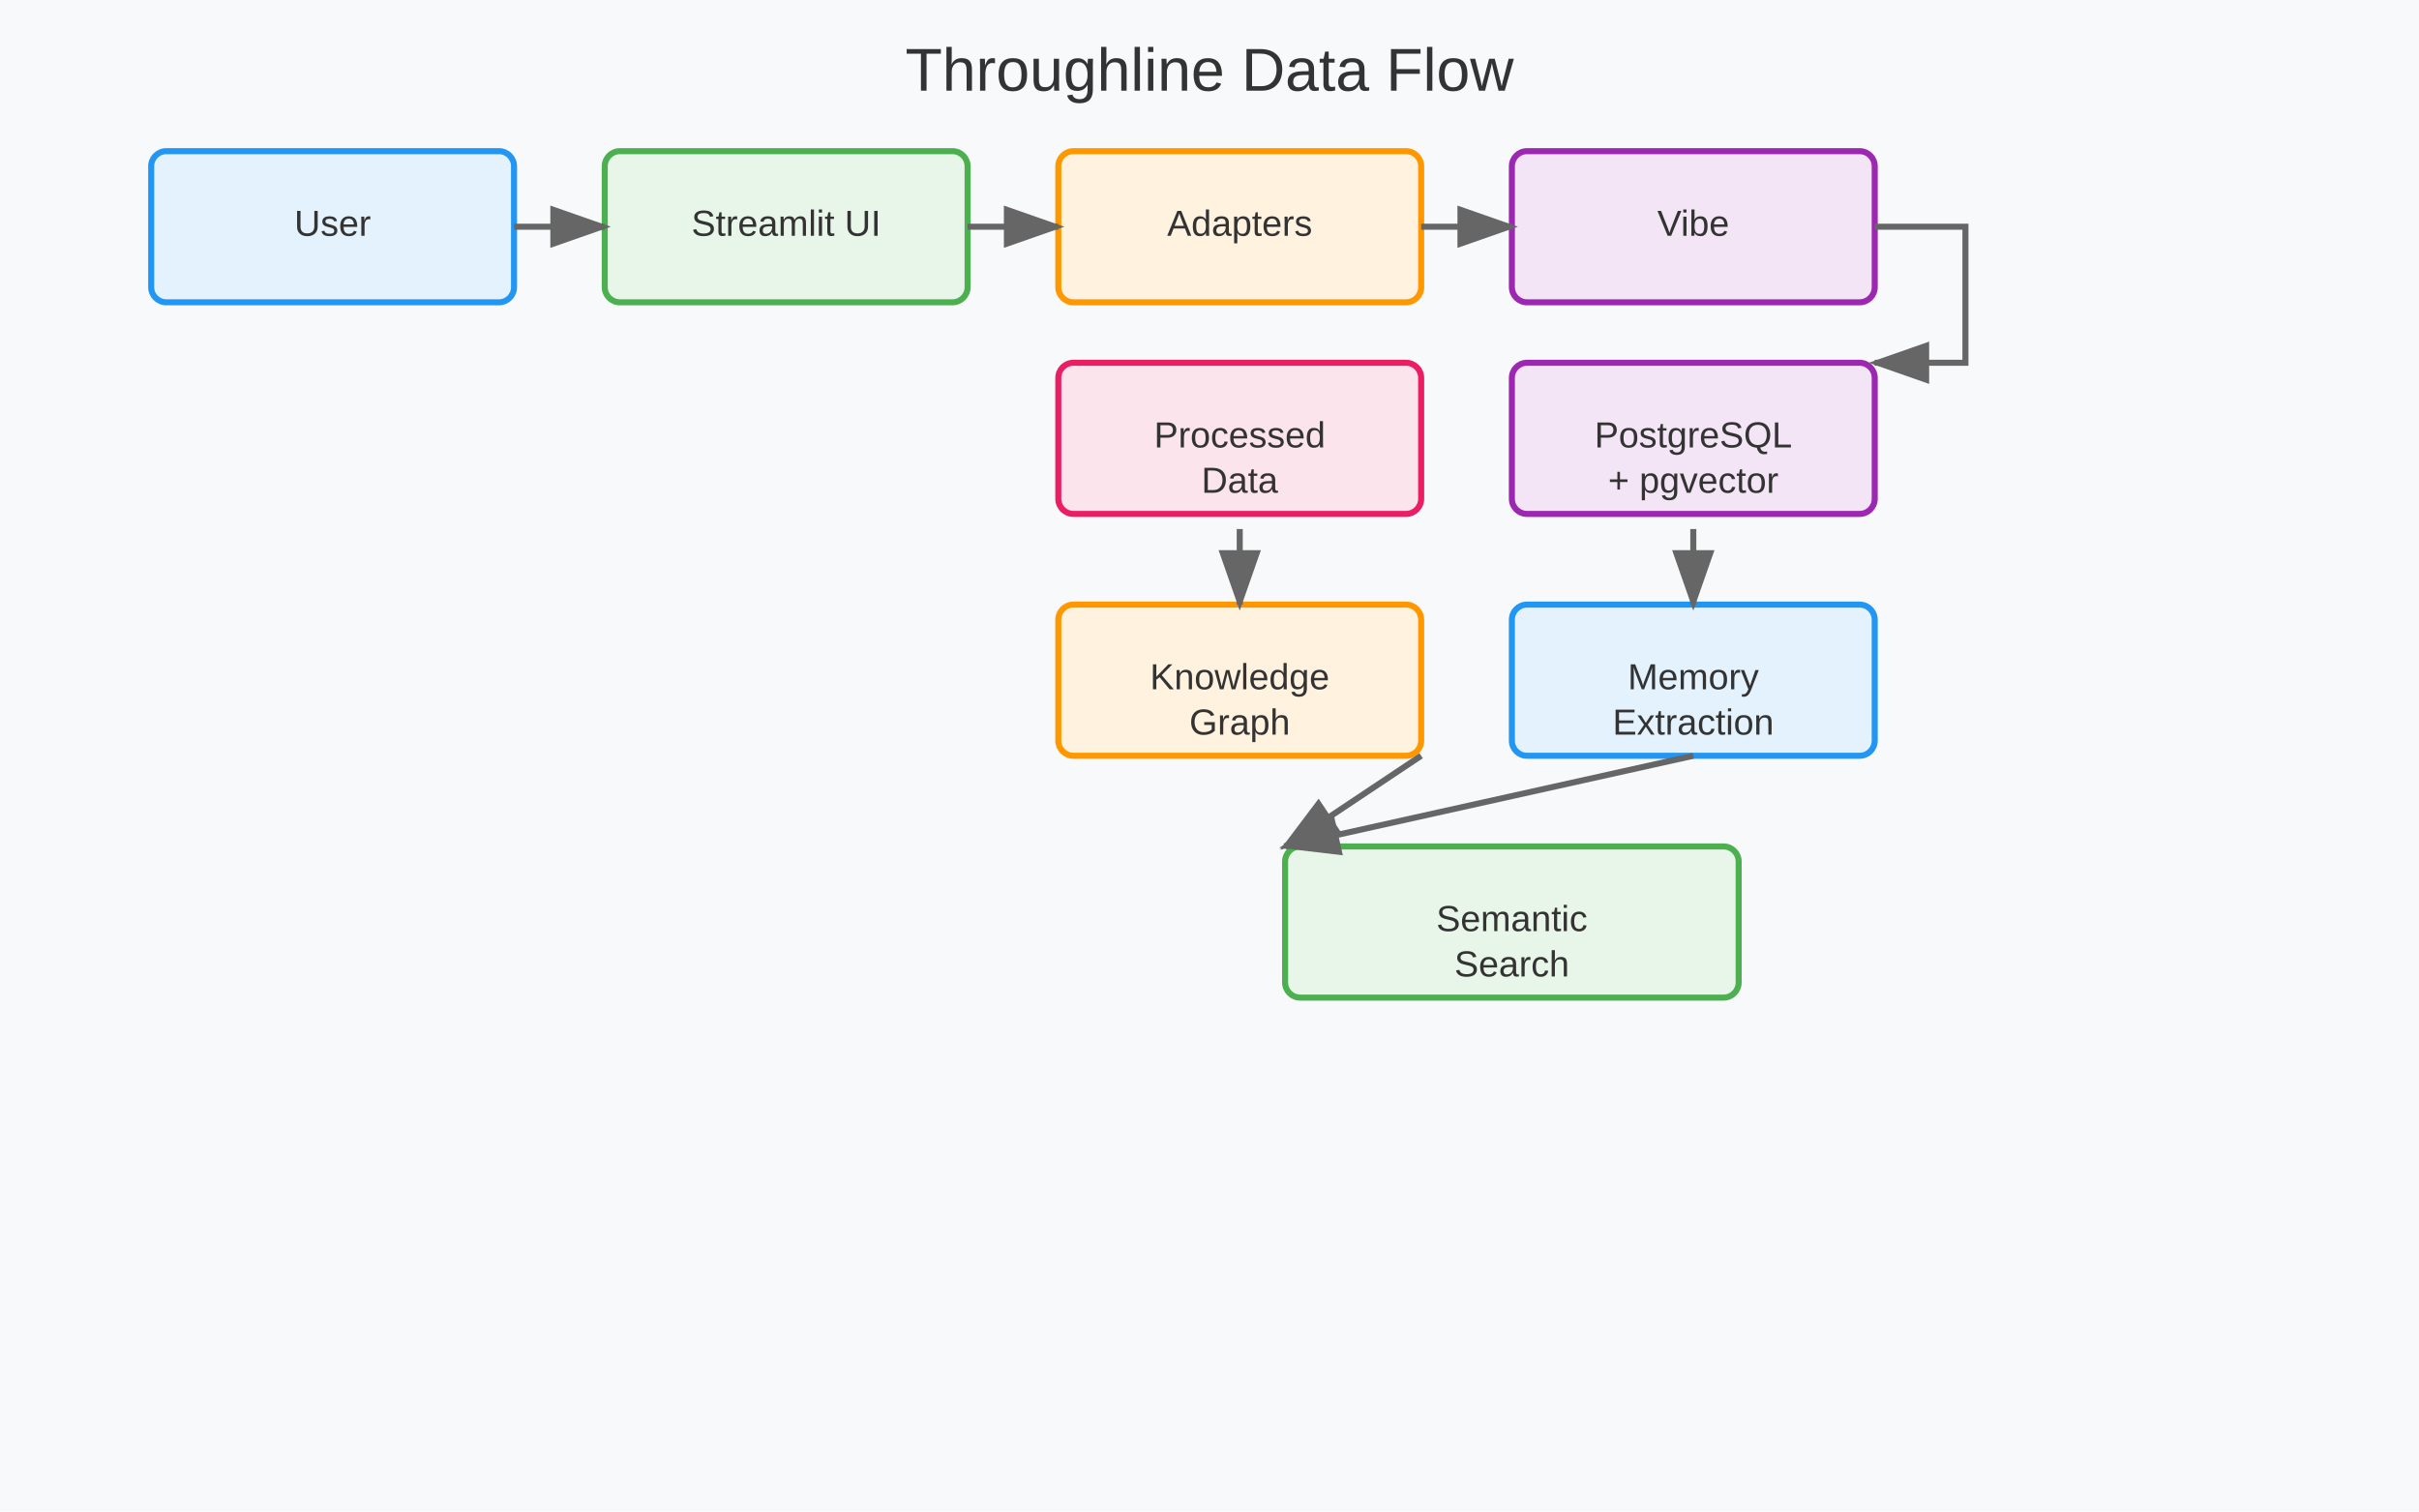
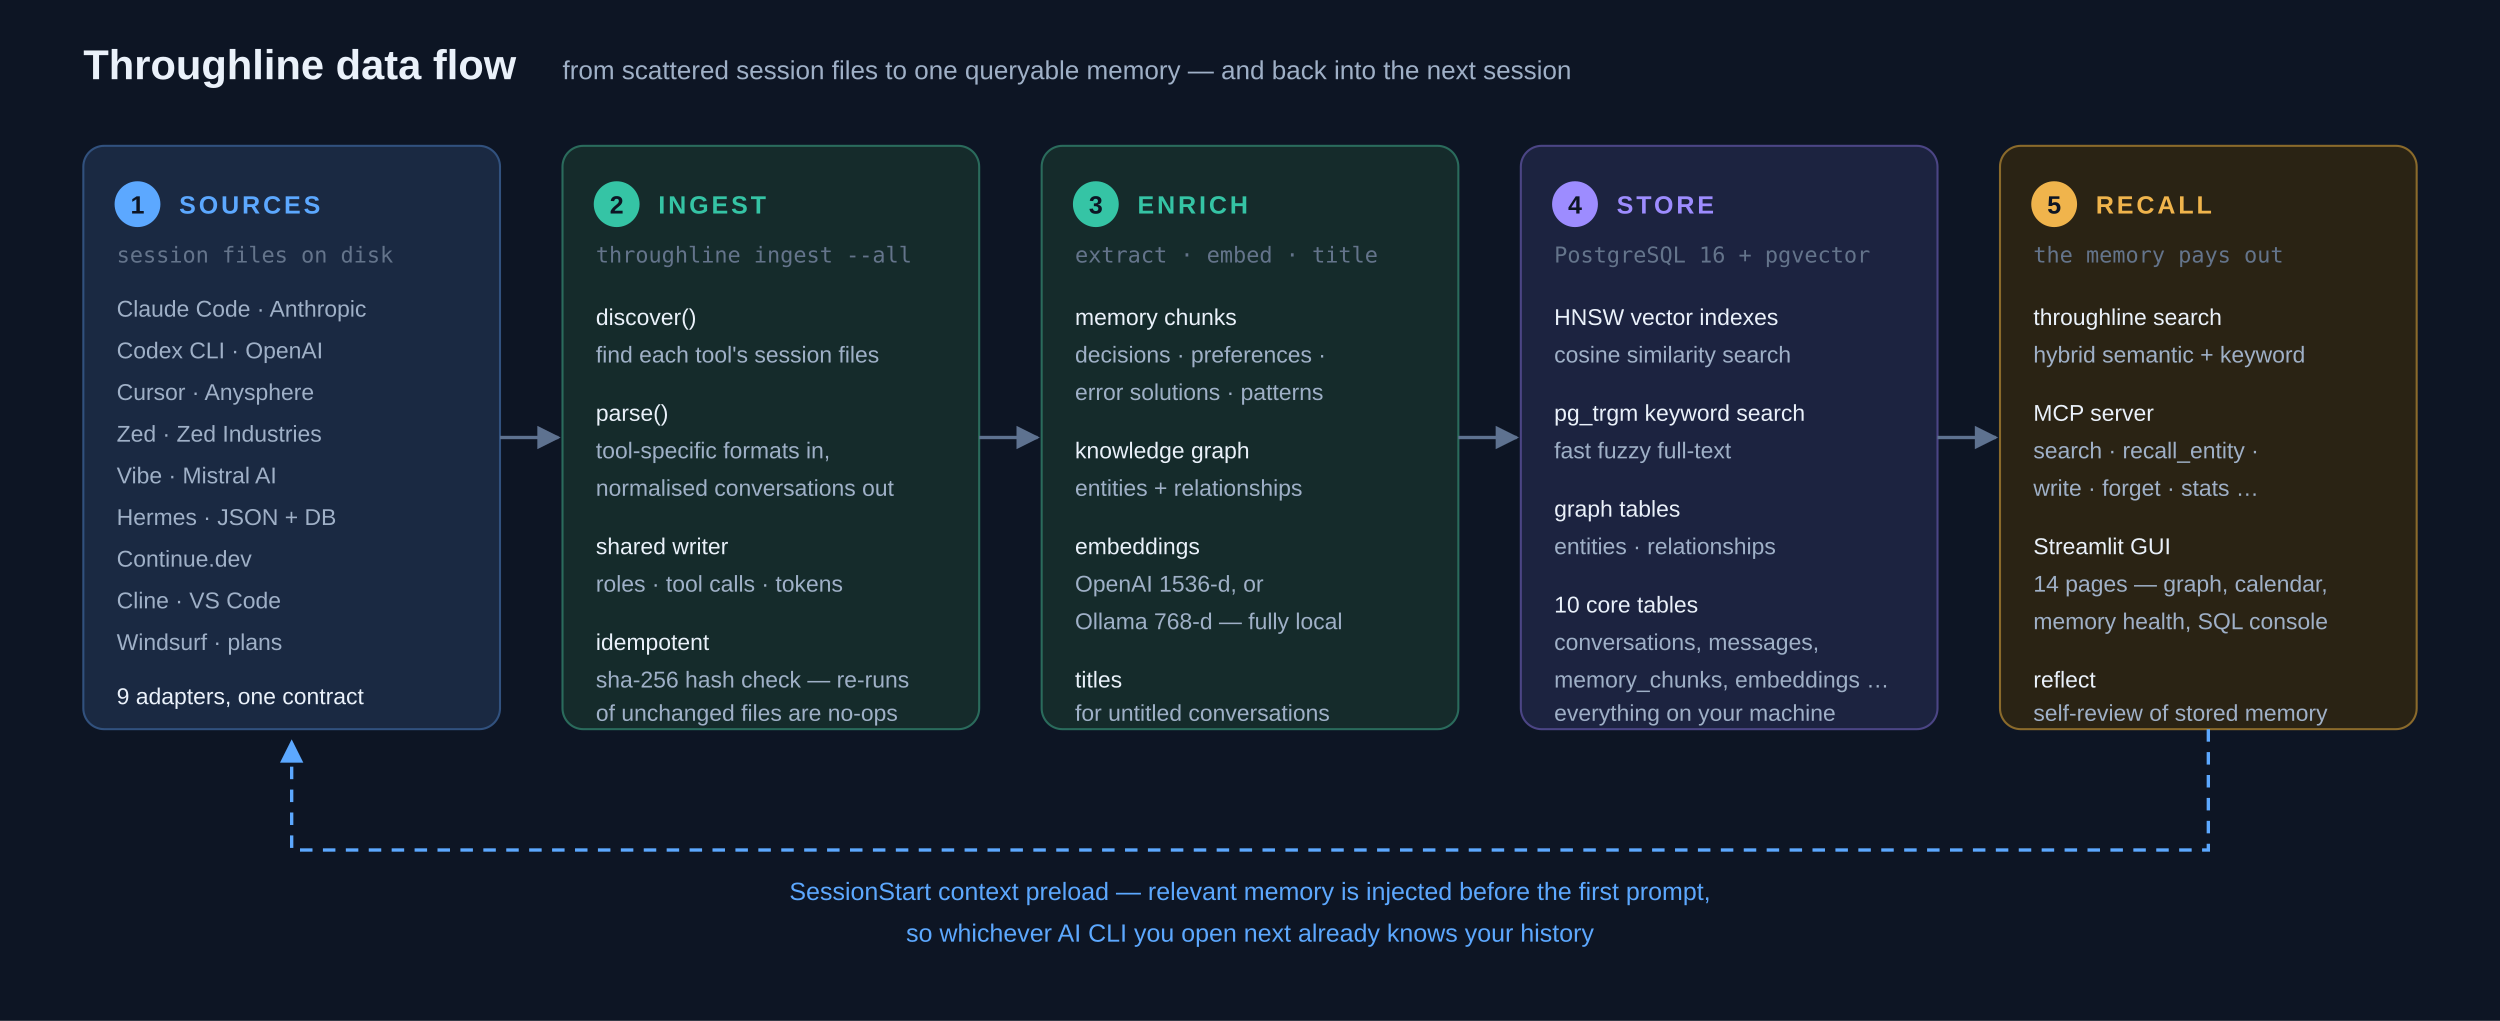
- <svg xmlns="http://www.w3.org/2000/svg" width="800" height="500" viewBox="0 0 800 500">
-   <rect width="100%" height="100%" fill="#f8f9fa" />
-   <text x="400" y="30" font-family="Arial" font-size="20" text-anchor="middle" fill="#333">Throughline Data Flow</text>
-   <rect x="50" y="50" width="120" height="50" rx="5" ry="5" fill="#e3f2fd" stroke="#2196f3" stroke-width="2" />
-   <text x="110" y="78" font-family="Arial" font-size="12" text-anchor="middle" fill="#333">User</text>
-   <rect x="200" y="50" width="120" height="50" rx="5" ry="5" fill="#e8f5e9" stroke="#4caf50" stroke-width="2" />
-   <text x="260" y="78" font-family="Arial" font-size="12" text-anchor="middle" fill="#333">Streamlit UI</text>
-   <rect x="350" y="50" width="120" height="50" rx="5" ry="5" fill="#fff3e0" stroke="#ff9800" stroke-width="2" />
-   <text x="410" y="78" font-family="Arial" font-size="12" text-anchor="middle" fill="#333">Adapters</text>
-   <rect x="500" y="50" width="120" height="50" rx="5" ry="5" fill="#f3e5f5" stroke="#9c27b0" stroke-width="2" />
-   <text x="560" y="78" font-family="Arial" font-size="12" text-anchor="middle" fill="#333">Vibe</text>
-   <rect x="350" y="120" width="120" height="50" rx="5" ry="5" fill="#fce4ec" stroke="#e91e63" stroke-width="2" />
-   <text x="410" y="148" font-family="Arial" font-size="12" text-anchor="middle" fill="#333">Processed</text>
-   <text x="410" y="163" font-family="Arial" font-size="12" text-anchor="middle" fill="#333">Data</text>
-   <rect x="500" y="120" width="120" height="50" rx="5" ry="5" fill="#f3e5f5" stroke="#9c27b0" stroke-width="2" />
-   <text x="560" y="148" font-family="Arial" font-size="12" text-anchor="middle" fill="#333">PostgreSQL</text>
-   <text x="560" y="163" font-family="Arial" font-size="12" text-anchor="middle" fill="#333">+ pgvector</text>
-   <rect x="350" y="200" width="120" height="50" rx="5" ry="5" fill="#fff3e0" stroke="#ff9800" stroke-width="2" />
-   <text x="410" y="228" font-family="Arial" font-size="12" text-anchor="middle" fill="#333">Knowledge</text>
-   <text x="410" y="243" font-family="Arial" font-size="12" text-anchor="middle" fill="#333">Graph</text>
-   <rect x="500" y="200" width="120" height="50" rx="5" ry="5" fill="#e3f2fd" stroke="#2196f3" stroke-width="2" />
-   <text x="560" y="228" font-family="Arial" font-size="12" text-anchor="middle" fill="#333">Memory</text>
-   <text x="560" y="243" font-family="Arial" font-size="12" text-anchor="middle" fill="#333">Extraction</text>
-   <rect x="425" y="280" width="150" height="50" rx="5" ry="5" fill="#e8f5e9" stroke="#4caf50" stroke-width="2" />
-   <text x="500" y="308" font-family="Arial" font-size="12" text-anchor="middle" fill="#333">Semantic</text>
-   <text x="500" y="323" font-family="Arial" font-size="12" text-anchor="middle" fill="#333">Search</text>
-   <path d="M170 75 L200 75" stroke="#666" stroke-width="2" fill="none" marker-end="url(#arrowhead)" />
-   <path d="M320 75 L350 75" stroke="#666" stroke-width="2" fill="none" marker-end="url(#arrowhead)" />
-   <path d="M470 75 L500 75" stroke="#666" stroke-width="2" fill="none" marker-end="url(#arrowhead)" />
-   <path d="M620 75 L650 75 L650 120 L620 120" stroke="#666" stroke-width="2" fill="none" marker-end="url(#arrowhead)" />
-   <path d="M410 175 L410 200" stroke="#666" stroke-width="2" fill="none" marker-end="url(#arrowhead)" />
-   <path d="M560 175 L560 200" stroke="#666" stroke-width="2" fill="none" marker-end="url(#arrowhead)" />
-   <path d="M470 250 L425 280" stroke="#666" stroke-width="2" fill="none" marker-end="url(#arrowhead)" />
-   <path d="M560 250 L425 280" stroke="#666" stroke-width="2" fill="none" marker-end="url(#arrowhead)" />
+ <svg xmlns="http://www.w3.org/2000/svg" width="1200" height="490" viewBox="0 0 1200 490" role="img" aria-label="Throughline data flow: session files are ingested, enriched, stored in PostgreSQL and recalled back into the next session">
  <defs>
-     <marker id="arrowhead" markerWidth="10" markerHeight="7" refX="9" refY="3.5" orient="auto">
-       <polygon points="0 0, 10 3.5, 0 7" fill="#666" />
+     <style>
+       .title   { font: 700 20px 'Segoe UI', -apple-system, 'Helvetica Neue', Arial, sans-serif; fill: #EAF1FA; }
+       .subtitle{ font: 400 12.5px 'Segoe UI', -apple-system, 'Helvetica Neue', Arial, sans-serif; fill: #9FB0C7; }
+       .stageh  { font: 700 12px 'Segoe UI', -apple-system, 'Helvetica Neue', Arial, sans-serif; letter-spacing: 1.4px; }
+       .stagesub{ font: 500 10.5px ui-monospace, 'SF Mono', Menlo, Consolas, monospace; fill: #64748B; }
+       .line    { font: 400 11px 'Segoe UI', -apple-system, 'Helvetica Neue', Arial, sans-serif; fill: #9FB0C7; }
+       .linehi  { font: 500 11px 'Segoe UI', -apple-system, 'Helvetica Neue', Arial, sans-serif; fill: #EAF1FA; }
+       .num     { font: 700 12px 'Segoe UI', -apple-system, 'Helvetica Neue', Arial, sans-serif; fill: #0D1524; }
+       .loop    { font: 500 12px 'Segoe UI', -apple-system, 'Helvetica Neue', Arial, sans-serif; fill: #5CA8FF; }
+     </style>
+     <marker id="arr" viewBox="0 0 10 10" refX="9" refY="5" markerWidth="7" markerHeight="7" orient="auto-start-reverse">
+       <path d="M 0 0 L 10 5 L 0 10 z" fill="#5E7290" />
+     </marker>
+     <marker id="arrblue" viewBox="0 0 10 10" refX="9" refY="5" markerWidth="7" markerHeight="7" orient="auto-start-reverse">
+       <path d="M 0 0 L 10 5 L 0 10 z" fill="#5CA8FF" />
    </marker>
  </defs>
+   <rect width="1200" height="490" fill="#0D1524" />
+   <text x="40" y="38" class="title">Throughline data flow</text>
+   <text x="270" y="38" class="subtitle">from scattered session files to one queryable memory — and back into the next session</text>
+   <g transform="translate(40,70)">
+     <rect width="200" height="280" rx="10" fill="#1A2942" stroke="#31517E" />
+     <circle cx="26" cy="28" r="11" fill="#5CA8FF" />
+     <text x="26" y="32.5" class="num" text-anchor="middle">1</text>
+     <text x="46" y="32.5" class="stageh" fill="#5CA8FF">SOURCES</text>
+     <text x="16" y="56" class="stagesub">session files on disk</text>
+     <text x="16" y="82" class="line">Claude Code · Anthropic</text>
+     <text x="16" y="102" class="line">Codex CLI · OpenAI</text>
+     <text x="16" y="122" class="line">Cursor · Anysphere</text>
+     <text x="16" y="142" class="line">Zed · Zed Industries</text>
+     <text x="16" y="162" class="line">Vibe · Mistral AI</text>
+     <text x="16" y="182" class="line">Hermes · JSON + DB</text>
+     <text x="16" y="202" class="line">Continue.dev</text>
+     <text x="16" y="222" class="line">Cline · VS Code</text>
+     <text x="16" y="242" class="line">Windsurf · plans</text>
+     <text x="16" y="268" class="linehi">9 adapters, one contract</text>
+   </g>
+   <line x1="240" y1="210" x2="268" y2="210" stroke="#5E7290" stroke-width="1.6" marker-end="url(#arr)" />
+   <g transform="translate(270,70)">
+     <rect width="200" height="280" rx="10" fill="#152B2B" stroke="#2A6B5C" />
+     <circle cx="26" cy="28" r="11" fill="#35C4A5" />
+     <text x="26" y="32.5" class="num" text-anchor="middle">2</text>
+     <text x="46" y="32.5" class="stageh" fill="#35C4A5">INGEST</text>
+     <text x="16" y="56" class="stagesub">throughline ingest --all</text>
+     <text x="16" y="86" class="linehi">discover()</text>
+     <text x="16" y="104" class="line">find each tool's session files</text>
+     <text x="16" y="132" class="linehi">parse()</text>
+     <text x="16" y="150" class="line">tool-specific formats in,</text>
+     <text x="16" y="168" class="line">normalised conversations out</text>
+     <text x="16" y="196" class="linehi">shared writer</text>
+     <text x="16" y="214" class="line">roles · tool calls · tokens</text>
+     <text x="16" y="242" class="linehi">idempotent</text>
+     <text x="16" y="260" class="line">sha-256 hash check — re-runs</text>
+     <text x="16" y="276" class="line">of unchanged files are no-ops</text>
+   </g>
+   <line x1="470" y1="210" x2="498" y2="210" stroke="#5E7290" stroke-width="1.6" marker-end="url(#arr)" />
+   <g transform="translate(500,70)">
+     <rect width="200" height="280" rx="10" fill="#152B2B" stroke="#2A6B5C" />
+     <circle cx="26" cy="28" r="11" fill="#35C4A5" />
+     <text x="26" y="32.5" class="num" text-anchor="middle">3</text>
+     <text x="46" y="32.5" class="stageh" fill="#35C4A5">ENRICH</text>
+     <text x="16" y="56" class="stagesub">extract · embed · title</text>
+     <text x="16" y="86" class="linehi">memory chunks</text>
+     <text x="16" y="104" class="line">decisions · preferences ·</text>
+     <text x="16" y="122" class="line">error solutions · patterns</text>
+     <text x="16" y="150" class="linehi">knowledge graph</text>
+     <text x="16" y="168" class="line">entities + relationships</text>
+     <text x="16" y="196" class="linehi">embeddings</text>
+     <text x="16" y="214" class="line">OpenAI 1536-d, or</text>
+     <text x="16" y="232" class="line">Ollama 768-d — fully local</text>
+     <text x="16" y="260" class="linehi">titles</text>
+     <text x="16" y="276" class="line">for untitled conversations</text>
+   </g>
+   <line x1="700" y1="210" x2="728" y2="210" stroke="#5E7290" stroke-width="1.6" marker-end="url(#arr)" />
+   <g transform="translate(730,70)">
+     <rect width="200" height="280" rx="10" fill="#1C2340" stroke="#4B4585" />
+     <circle cx="26" cy="28" r="11" fill="#9D8CFF" />
+     <text x="26" y="32.5" class="num" text-anchor="middle">4</text>
+     <text x="46" y="32.5" class="stageh" fill="#9D8CFF">STORE</text>
+     <text x="16" y="56" class="stagesub">PostgreSQL 16 + pgvector</text>
+     <text x="16" y="86" class="linehi">HNSW vector indexes</text>
+     <text x="16" y="104" class="line">cosine similarity search</text>
+     <text x="16" y="132" class="linehi">pg_trgm keyword search</text>
+     <text x="16" y="150" class="line">fast fuzzy full-text</text>
+     <text x="16" y="178" class="linehi">graph tables</text>
+     <text x="16" y="196" class="line">entities · relationships</text>
+     <text x="16" y="224" class="linehi">10 core tables</text>
+     <text x="16" y="242" class="line">conversations, messages,</text>
+     <text x="16" y="260" class="line">memory_chunks, embeddings …</text>
+     <text x="16" y="276" class="line">everything on your machine</text>
+   </g>
+   <line x1="930" y1="210" x2="958" y2="210" stroke="#5E7290" stroke-width="1.6" marker-end="url(#arr)" />
+   <g transform="translate(960,70)">
+     <rect width="200" height="280" rx="10" fill="#2A2314" stroke="#8A6A2B" />
+     <circle cx="26" cy="28" r="11" fill="#F0B44C" />
+     <text x="26" y="32.5" class="num" text-anchor="middle">5</text>
+     <text x="46" y="32.5" class="stageh" fill="#F0B44C">RECALL</text>
+     <text x="16" y="56" class="stagesub">the memory pays out</text>
+     <text x="16" y="86" class="linehi">throughline search</text>
+     <text x="16" y="104" class="line">hybrid semantic + keyword</text>
+     <text x="16" y="132" class="linehi">MCP server</text>
+     <text x="16" y="150" class="line">search · recall_entity ·</text>
+     <text x="16" y="168" class="line">write · forget · stats …</text>
+     <text x="16" y="196" class="linehi">Streamlit GUI</text>
+     <text x="16" y="214" class="line">14 pages — graph, calendar,</text>
+     <text x="16" y="232" class="line">memory health, SQL console</text>
+     <text x="16" y="260" class="linehi">reflect</text>
+     <text x="16" y="276" class="line">self-review of stored memory</text>
+   </g>
+   <path d="M 1060 350 L 1060 408 L 140 408 L 140 356" fill="none" stroke="#5CA8FF" stroke-width="1.6" stroke-dasharray="6,5" marker-end="url(#arrblue)" />
+   <text x="600" y="432" class="loop" text-anchor="middle">SessionStart context preload — relevant memory is injected before the first prompt,</text>
+   <text x="600" y="452" class="loop" text-anchor="middle">so whichever AI CLI you open next already knows your history</text>
</svg>
